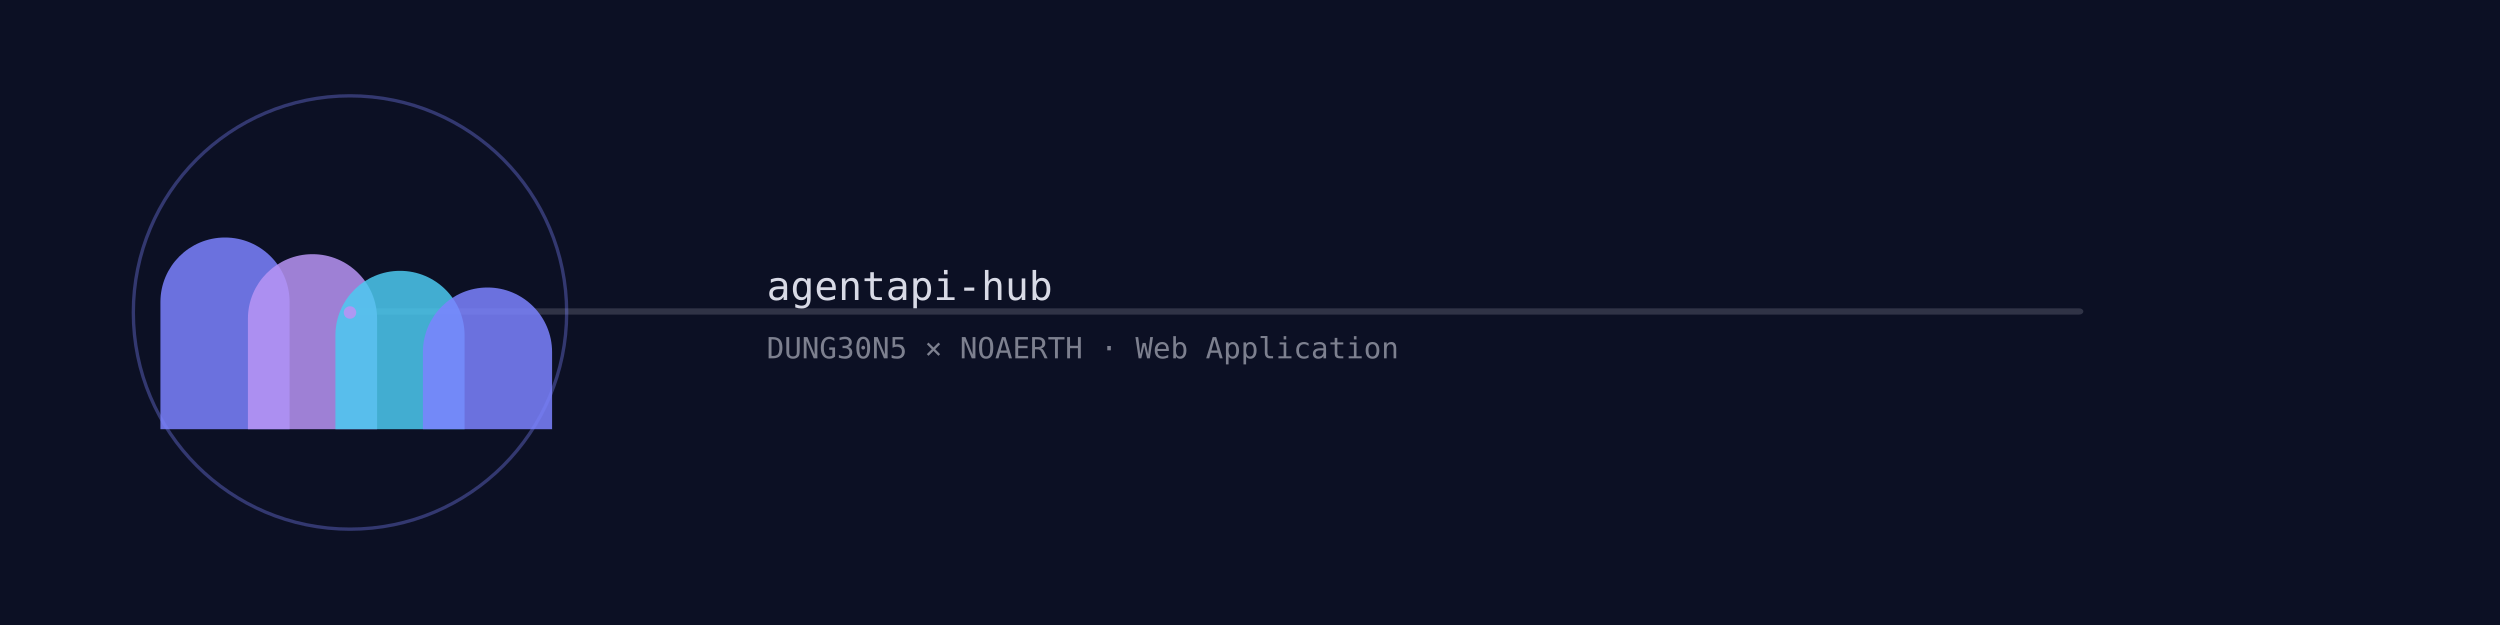
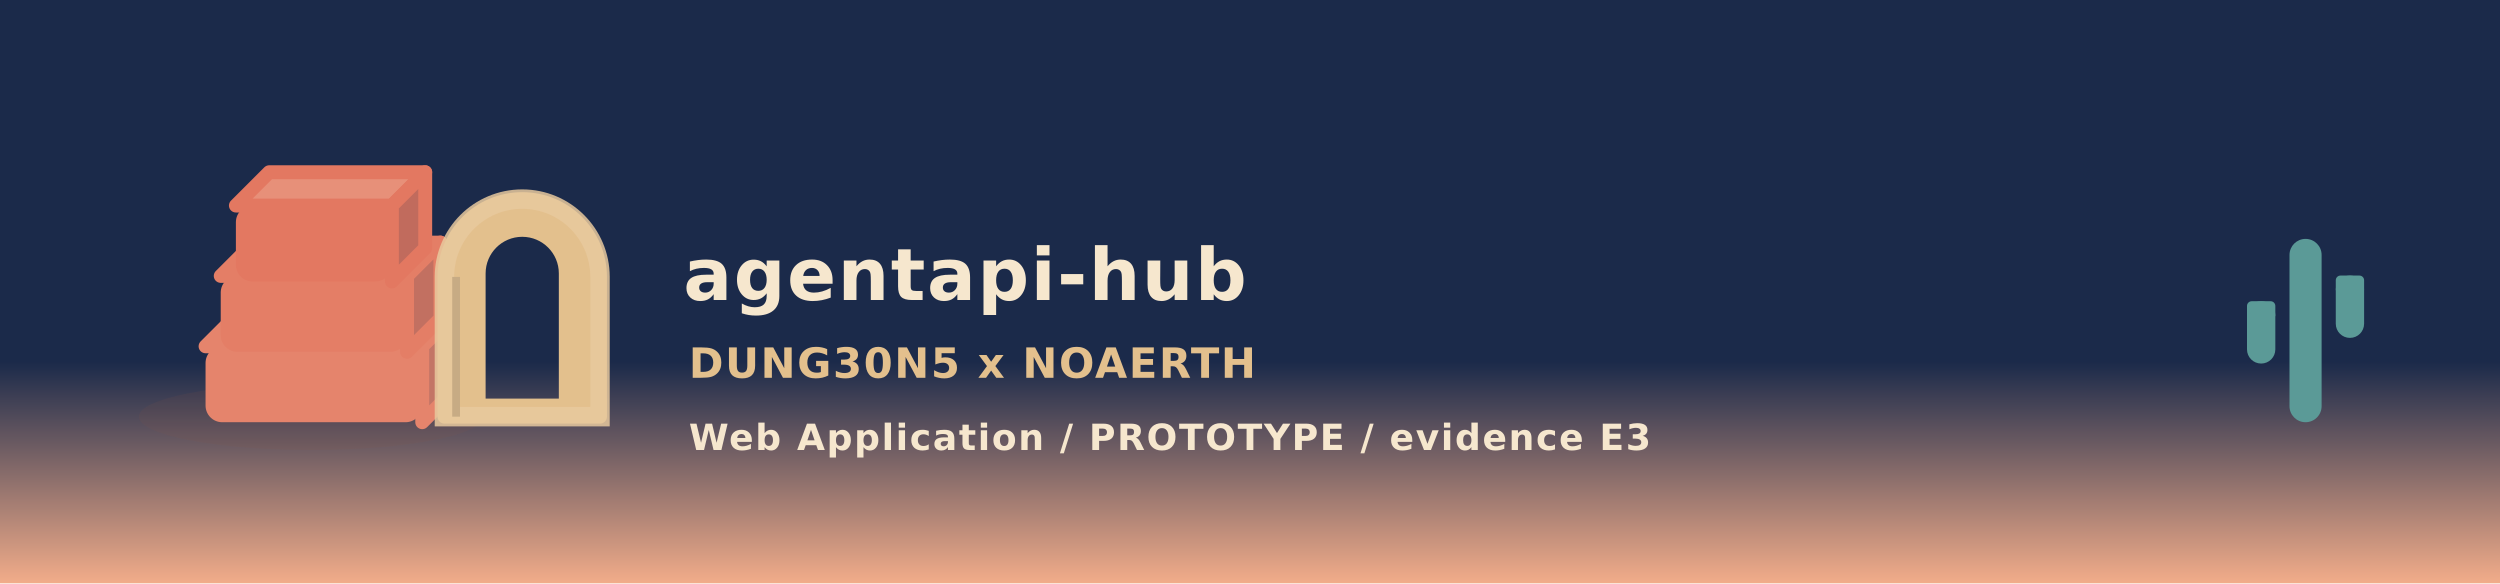
- <svg xmlns="http://www.w3.org/2000/svg" viewBox="0 0 1200 300" width="1200" height="300" role="img" aria-label="agentapi-hub identity object">
-   <rect width="1200" height="300" fill="#0c1024" />
-   <defs>
-     <linearGradient id="gft" x1="0" y1="0" x2="1" y2="1">
-       <stop offset="0%" stop-color="#7c83ff" />
-       <stop offset="100%" stop-color="#b794f4" />
-     </linearGradient>
-   </defs>
-   <rect x="168.00" y="148.00" width="832.00" height="3.00" rx="2.00" fill="rgba(238,240,251,0.160)" opacity="1.00" />
-   <path d="M77.00,206.00 L77.00,145.00 A31.00,31.00 0 0 1 139.00,145.00 L139.00,206.00 Z" fill="rgba(124,131,255,0.850)" opacity="1.00" />
-   <path d="M119.00,206.00 L119.00,153.00 A31.00,31.00 0 0 1 181.00,153.00 L181.00,206.00 Z" fill="rgba(183,148,244,0.850)" opacity="1.00" />
-   <path d="M161.00,206.00 L161.00,161.00 A31.00,31.00 0 0 1 223.00,161.00 L223.00,206.00 Z" fill="rgba(76,201,240,0.850)" opacity="1.00" />
-   <path d="M203.00,206.00 L203.00,169.00 A31.00,31.00 0 0 1 265.00,169.00 L265.00,206.00 Z" fill="rgba(124,131,255,0.850)" opacity="1.00" />
+ <svg xmlns="http://www.w3.org/2000/svg" width="900" height="210" viewBox="0 0 900 210" role="img" aria-label="agentapi-hub - identity object">
+   <linearGradient id="skyf" x1="0" y1="0" x2="0" y2="1">
+     <stop offset="0" stop-color="#1b2a4a" />
+     <stop offset="0.62" stop-color="#1b2a4a" />
+     <stop offset="1" stop-color="#f3ad8a" />
+   </linearGradient>
+   <rect width="900" height="210" fill="url(#skyf)" />
+   <rect x="0" y="352" width="900" height="-142" fill="#e3c08d" />
+   <rect x="0" y="352" width="900" height="3" fill="#e6c596" />
+   <ellipse cx="112" cy="150" rx="62" ry="12" fill="rgba(138,90,68,0.11)" />
  <g>
-     <circle cx="168.00" cy="150.00" r="104.00" fill="none" stroke="rgba(124,131,255,0.350)" stroke-width="1.60" opacity="1.00" />
-     <animate attributeName="opacity" values="0.25;1.0;0.25" dur="16.2s" begin="0s" repeatCount="indefinite" />
+     <path d="M74,124.67 L152,124.67 L164,112.67 L86,112.67 Z" fill="#e99a82" stroke="#e5846c" stroke-width="5" stroke-linejoin="round" />
+     <path d="M152,124.67 L164,112.67 L164,140 L152,152 Z" fill="#c37566" stroke="#e5846c" stroke-width="5" stroke-linejoin="round" />
+     <rect x="74" y="124.67" width="78" height="27.33" rx="6" fill="#e5846c" />
+     <path d="M79.46,99.33 L146.54,99.33 L158.54,87.33 L91.46,87.33 Z" fill="#e8957d" stroke="#e47e66" stroke-width="5" stroke-linejoin="round" />
+     <path d="M146.54,99.33 L158.54,87.33 L158.54,114.67 L146.54,126.67 Z" fill="#c27061" stroke="#e47e66" stroke-width="5" stroke-linejoin="round" />
+     <rect x="79.46" y="99.33" width="67.08" height="27.33" rx="6" fill="#e47e66" />
+     <path d="M84.92,74 L141.08,74 L153.08,62 L96.92,62 Z" fill="#e79079" stroke="#e37861" stroke-width="5" stroke-linejoin="round" />
+     <path d="M141.08,74 L153.08,62 L153.08,89.33 L141.08,101.33 Z" fill="#c16b5d" stroke="#e37861" stroke-width="5" stroke-linejoin="round" />
+     <rect x="84.92" y="74" width="56.16" height="27.33" rx="6" fill="#e37861" />
+     <animate attributeName="opacity" values="0.72;1;0.72" dur="6s" begin="0s" repeatCount="indefinite" />
  </g>
-   <circle cx="168" cy="150" r="3" fill="rgba(183,148,244,0.900)">
-     <animate attributeName="opacity" values="0.35;0.95;0.35" dur="16.2s" begin="0s" repeatCount="indefinite" />
-   </circle>
-   <text x="368" y="144" font-family="ui-monospace,Menlo,monospace" font-size="19" fill="rgba(238,240,251,0.900)">agentapi-hub</text>
-   <text x="368" y="172" font-family="ui-monospace,Menlo,monospace" font-size="14" fill="rgba(238,240,251,0.500)">DUNG30N5 × NOAERTH · Web Application</text>
+   <path d="M160,150 L160,99.68 A28,28 0 0 1 216,99.68 L216,150 Z M172.32,146 L172.32,98.43 A15.68,15.68 0 0 1 203.68,98.43 L203.68,146 Z" fill="#e3c08d" fill-rule="evenodd" stroke="#e3c08d" stroke-width="5" stroke-linejoin="round" />
+   <path d="M160,150 L160,99.68 A28,28 0 0 1 216,99.68 L216,150 Z" fill="none" stroke="#e8c99d" stroke-width="7" stroke-linecap="round" opacity="0.85" />
+   <rect x="162.8" y="99.68" width="2.8" height="50.32" fill="#c7ab84" />
+   <text x="246" y="108" font-family="Verdana,DejaVu Sans,sans-serif" font-size="26" font-weight="700" letter-spacing="0.6" fill="#f6e7ce" text-anchor="start">agentapi-hub</text>
+   <text x="248" y="136" font-family="Verdana,DejaVu Sans,sans-serif" font-size="15" font-weight="700" letter-spacing="0.6" fill="#e3c08d" text-anchor="start">DUNG30N5 x NOAERTH</text>
+   <text x="248" y="162" font-family="Verdana,DejaVu Sans,sans-serif" font-size="13" font-weight="700" letter-spacing="0.6" fill="#f6e7ce" text-anchor="start">Web Application  /  PROTOTYPE  /  evidence E3</text>
+   <rect x="824.22" y="86" width="11.56" height="66" rx="5.78" fill="#5b9a97" />
+   <rect x="808.92" y="108.44" width="10.2" height="22.44" rx="5.1" fill="#5b9a97" />
+   <rect x="808.92" y="108.44" width="10.2" height="6.6" rx="1.7" fill="#5b9a97" />
+   <rect x="840.88" y="99.2" width="10.2" height="22.44" rx="5.1" fill="#5b9a97" />
+   <rect x="840.88" y="99.2" width="10.2" height="6.6" rx="1.7" fill="#5b9a97" />
</svg>
